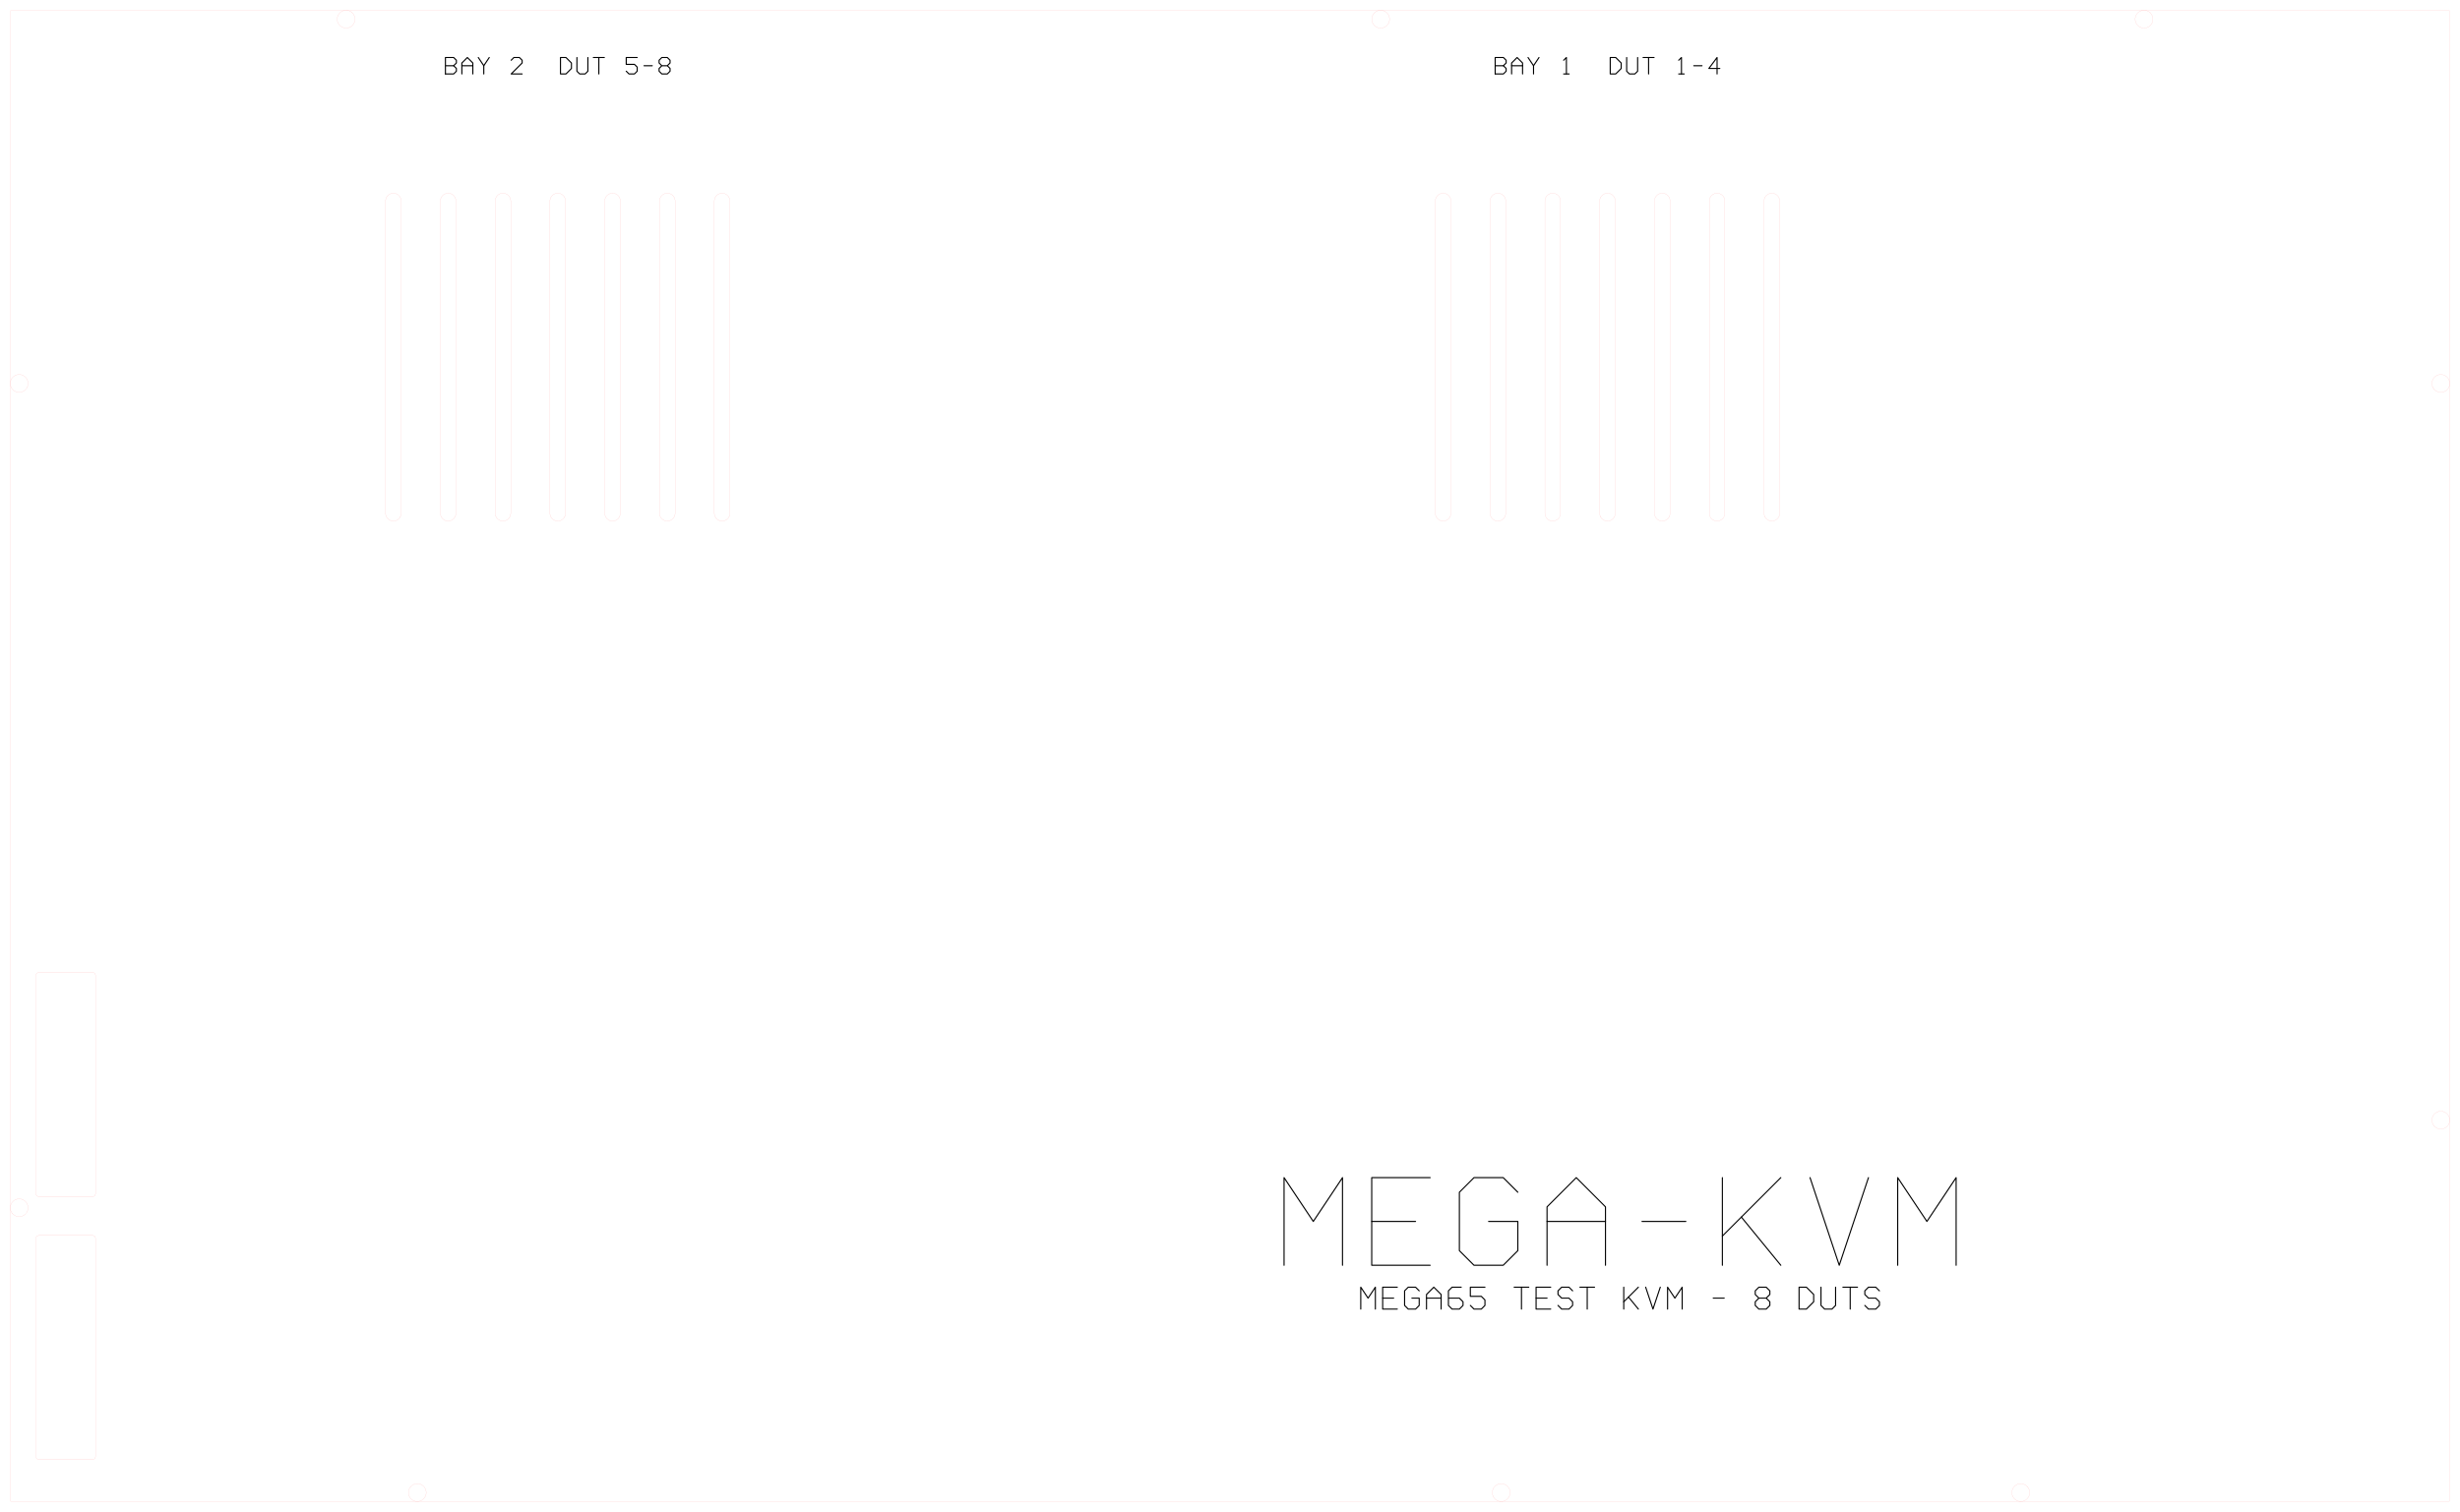
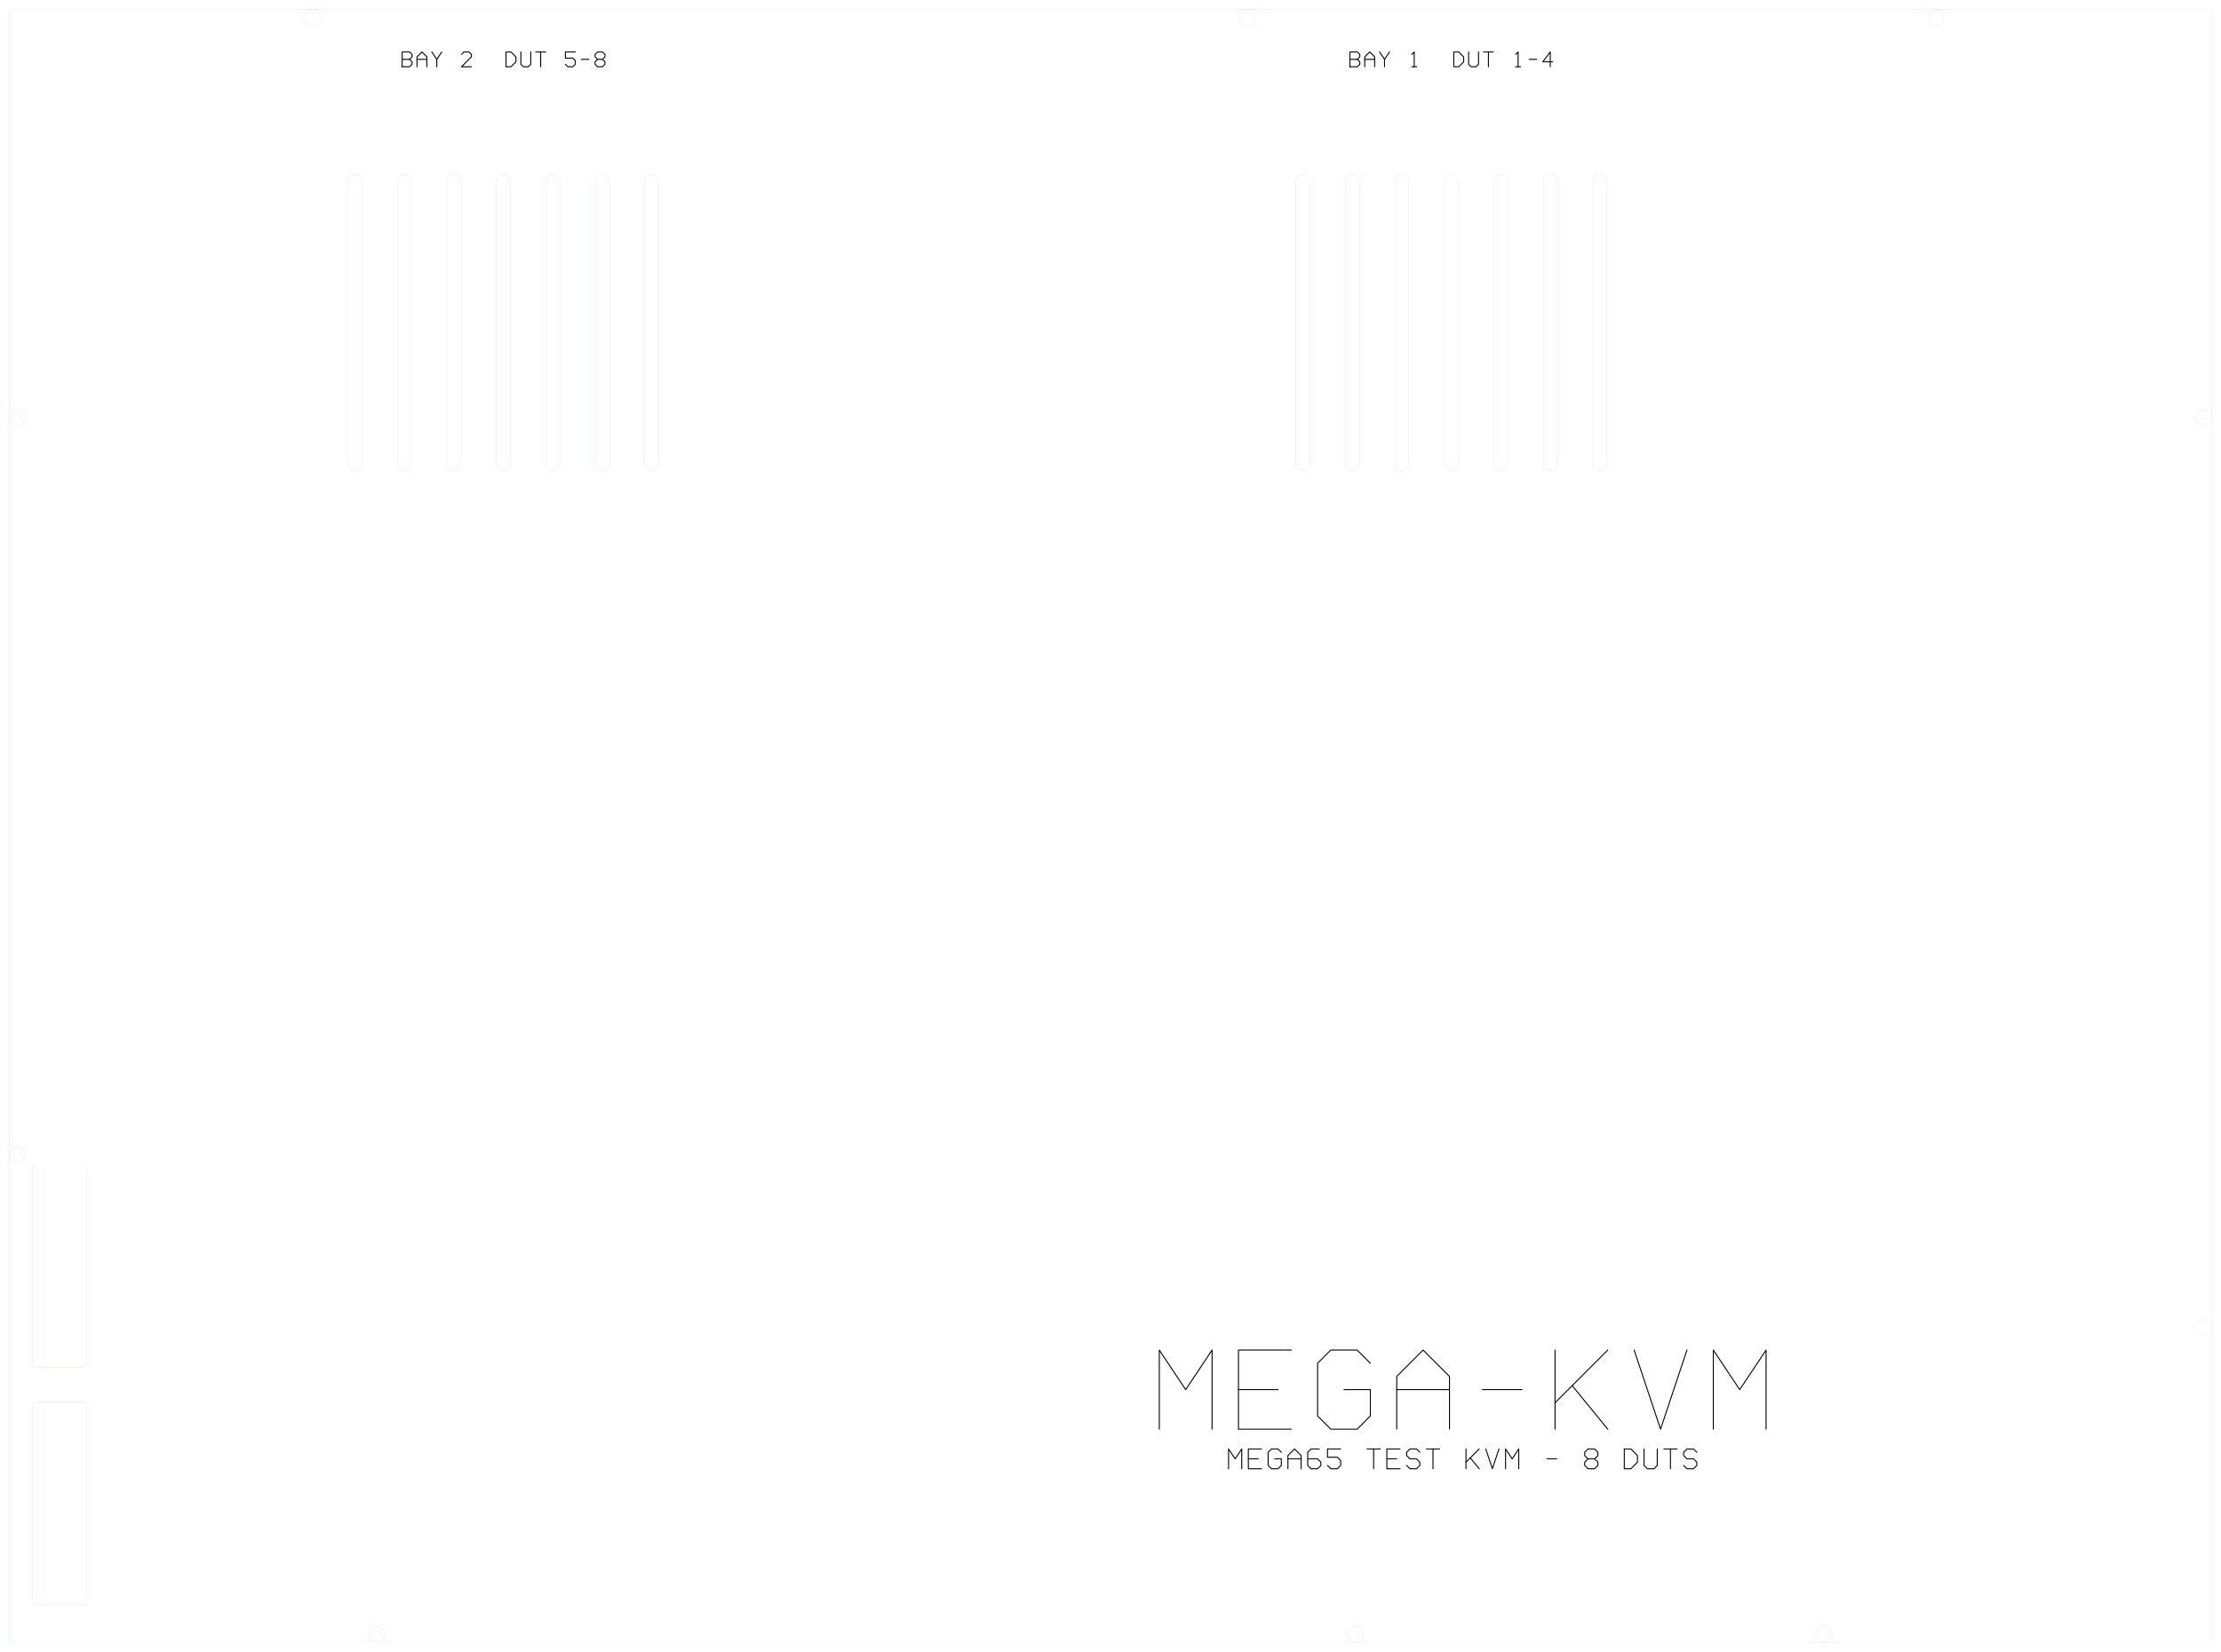
- <svg xmlns="http://www.w3.org/2000/svg" width="449.000mm" height="276.000mm" viewBox="0 0 449.000 276.000" version="1.1">
+ <svg xmlns="http://www.w3.org/2000/svg" width="449.000mm" height="334.000mm" viewBox="0 0 449.000 334.000" version="1.1">
  <g id="cut">
-     <path d="M 1.925,1.925 L 447.075,1.925 L 447.075,274.075 L 1.925,274.075 Z" style="fill:none;stroke:#ff0000;stroke-width:0.01" />
-     <circle cx="76.167" cy="272.5" r="1.625" style="fill:none;stroke:#ff0000;stroke-width:0.01" />
-     <circle cx="274" cy="272.5" r="1.625" style="fill:none;stroke:#ff0000;stroke-width:0.01" />
-     <circle cx="368.833" cy="272.5" r="1.625" style="fill:none;stroke:#ff0000;stroke-width:0.01" />
+     <path d="M 1.925,1.925 L 447.075,1.925 L 447.075,332.075 L 1.925,332.075 Z" style="fill:none;stroke:#ff0000;stroke-width:0.01" />
+     <circle cx="76.167" cy="330.5" r="1.625" style="fill:none;stroke:#ff0000;stroke-width:0.01" />
+     <circle cx="274" cy="330.5" r="1.625" style="fill:none;stroke:#ff0000;stroke-width:0.01" />
+     <circle cx="368.833" cy="330.5" r="1.625" style="fill:none;stroke:#ff0000;stroke-width:0.01" />
    <circle cx="391.333" cy="3.5" r="1.625" style="fill:none;stroke:#ff0000;stroke-width:0.01" />
    <circle cx="252" cy="3.5" r="1.625" style="fill:none;stroke:#ff0000;stroke-width:0.01" />
    <circle cx="63.167" cy="3.5" r="1.625" style="fill:none;stroke:#ff0000;stroke-width:0.01" />
-     <circle cx="445.5" cy="204.5" r="1.625" style="fill:none;stroke:#ff0000;stroke-width:0.01" />
-     <circle cx="445.5" cy="70" r="1.625" style="fill:none;stroke:#ff0000;stroke-width:0.01" />
-     <circle cx="3.5" cy="70" r="1.625" style="fill:none;stroke:#ff0000;stroke-width:0.01" />
-     <circle cx="3.5" cy="220.5" r="1.625" style="fill:none;stroke:#ff0000;stroke-width:0.01" />
-     <path d="M 7,225.575 L 17,225.575 A 0.425,0.425 0 0 1 17.425,226 L 17.425,266 A 0.425,0.425 0 0 1 17,266.425 L 7,266.425 A 0.425,0.425 0 0 1 6.575,266 L 6.575,226 A 0.425,0.425 0 0 1 7,225.575 Z" style="fill:none;stroke:#ff0000;stroke-width:0.01" />
-     <path d="M 7,177.575 L 17,177.575 A 0.425,0.425 0 0 1 17.425,178 L 17.425,218 A 0.425,0.425 0 0 1 17,218.425 L 7,218.425 A 0.425,0.425 0 0 1 6.575,218 L 6.575,178 A 0.425,0.425 0 0 1 7,177.575 Z" style="fill:none;stroke:#ff0000;stroke-width:0.01" />
+     <circle cx="445.5" cy="268.5" r="1.625" style="fill:none;stroke:#ff0000;stroke-width:0.01" />
+     <circle cx="445.5" cy="84.5" r="1.625" style="fill:none;stroke:#ff0000;stroke-width:0.01" />
+     <circle cx="3.5" cy="84.5" r="1.625" style="fill:none;stroke:#ff0000;stroke-width:0.01" />
+     <circle cx="3.5" cy="233.5" r="1.625" style="fill:none;stroke:#ff0000;stroke-width:0.01" />
+     <path d="M 7,283.575 L 17,283.575 A 0.425,0.425 0 0 1 17.425,284 L 17.425,324 A 0.425,0.425 0 0 1 17,324.425 L 7,324.425 A 0.425,0.425 0 0 1 6.575,324 L 6.575,284 A 0.425,0.425 0 0 1 7,283.575 Z" style="fill:none;stroke:#ff0000;stroke-width:0.01" />
+     <path d="M 7,235.575 L 17,235.575 A 0.425,0.425 0 0 1 17.425,236 L 17.425,276 A 0.425,0.425 0 0 1 17,276.425 L 7,276.425 A 0.425,0.425 0 0 1 6.575,276 L 6.575,236 A 0.425,0.425 0 0 1 7,235.575 Z" style="fill:none;stroke:#ff0000;stroke-width:0.01" />
    <path d="M 263.4,35.275 L 263.4,35.275 A 1.425,1.425 0 0 1 264.825,36.7 L 264.825,93.7 A 1.425,1.425 0 0 1 263.4,95.125 L 263.4,95.125 A 1.425,1.425 0 0 1 261.975,93.7 L 261.975,36.7 A 1.425,1.425 0 0 1 263.4,35.275 Z" style="fill:none;stroke:#ff0000;stroke-width:0.01" />
    <path d="M 273.4,35.275 L 273.4,35.275 A 1.425,1.425 0 0 1 274.825,36.7 L 274.825,93.7 A 1.425,1.425 0 0 1 273.4,95.125 L 273.4,95.125 A 1.425,1.425 0 0 1 271.975,93.7 L 271.975,36.7 A 1.425,1.425 0 0 1 273.4,35.275 Z" style="fill:none;stroke:#ff0000;stroke-width:0.01" />
    <path d="M 283.4,35.275 L 283.4,35.275 A 1.425,1.425 0 0 1 284.825,36.7 L 284.825,93.7 A 1.425,1.425 0 0 1 283.4,95.125 L 283.4,95.125 A 1.425,1.425 0 0 1 281.975,93.7 L 281.975,36.7 A 1.425,1.425 0 0 1 283.4,35.275 Z" style="fill:none;stroke:#ff0000;stroke-width:0.01" />
    <path d="M 293.4,35.275 L 293.4,35.275 A 1.425,1.425 0 0 1 294.825,36.7 L 294.825,93.7 A 1.425,1.425 0 0 1 293.4,95.125 L 293.4,95.125 A 1.425,1.425 0 0 1 291.975,93.7 L 291.975,36.7 A 1.425,1.425 0 0 1 293.4,35.275 Z" style="fill:none;stroke:#ff0000;stroke-width:0.01" />
    <path d="M 303.4,35.275 L 303.4,35.275 A 1.425,1.425 0 0 1 304.825,36.7 L 304.825,93.7 A 1.425,1.425 0 0 1 303.4,95.125 L 303.4,95.125 A 1.425,1.425 0 0 1 301.975,93.7 L 301.975,36.7 A 1.425,1.425 0 0 1 303.4,35.275 Z" style="fill:none;stroke:#ff0000;stroke-width:0.01" />
    <path d="M 313.4,35.275 L 313.4,35.275 A 1.425,1.425 0 0 1 314.825,36.7 L 314.825,93.7 A 1.425,1.425 0 0 1 313.4,95.125 L 313.4,95.125 A 1.425,1.425 0 0 1 311.975,93.7 L 311.975,36.7 A 1.425,1.425 0 0 1 313.4,35.275 Z" style="fill:none;stroke:#ff0000;stroke-width:0.01" />
    <path d="M 323.4,35.275 L 323.4,35.275 A 1.425,1.425 0 0 1 324.825,36.7 L 324.825,93.7 A 1.425,1.425 0 0 1 323.4,95.125 L 323.4,95.125 A 1.425,1.425 0 0 1 321.975,93.7 L 321.975,36.7 A 1.425,1.425 0 0 1 323.4,35.275 Z" style="fill:none;stroke:#ff0000;stroke-width:0.01" />
    <path d="M 71.8,35.275 L 71.8,35.275 A 1.425,1.425 0 0 1 73.225,36.7 L 73.225,93.7 A 1.425,1.425 0 0 1 71.8,95.125 L 71.8,95.125 A 1.425,1.425 0 0 1 70.375,93.7 L 70.375,36.7 A 1.425,1.425 0 0 1 71.8,35.275 Z" style="fill:none;stroke:#ff0000;stroke-width:0.01" />
    <path d="M 81.8,35.275 L 81.8,35.275 A 1.425,1.425 0 0 1 83.225,36.7 L 83.225,93.7 A 1.425,1.425 0 0 1 81.8,95.125 L 81.8,95.125 A 1.425,1.425 0 0 1 80.375,93.7 L 80.375,36.7 A 1.425,1.425 0 0 1 81.8,35.275 Z" style="fill:none;stroke:#ff0000;stroke-width:0.01" />
    <path d="M 91.8,35.275 L 91.8,35.275 A 1.425,1.425 0 0 1 93.225,36.7 L 93.225,93.7 A 1.425,1.425 0 0 1 91.8,95.125 L 91.8,95.125 A 1.425,1.425 0 0 1 90.375,93.7 L 90.375,36.7 A 1.425,1.425 0 0 1 91.8,35.275 Z" style="fill:none;stroke:#ff0000;stroke-width:0.01" />
    <path d="M 101.8,35.275 L 101.8,35.275 A 1.425,1.425 0 0 1 103.225,36.7 L 103.225,93.7 A 1.425,1.425 0 0 1 101.8,95.125 L 101.8,95.125 A 1.425,1.425 0 0 1 100.375,93.7 L 100.375,36.7 A 1.425,1.425 0 0 1 101.8,35.275 Z" style="fill:none;stroke:#ff0000;stroke-width:0.01" />
    <path d="M 111.8,35.275 L 111.8,35.275 A 1.425,1.425 0 0 1 113.225,36.7 L 113.225,93.7 A 1.425,1.425 0 0 1 111.8,95.125 L 111.8,95.125 A 1.425,1.425 0 0 1 110.375,93.7 L 110.375,36.7 A 1.425,1.425 0 0 1 111.8,35.275 Z" style="fill:none;stroke:#ff0000;stroke-width:0.01" />
    <path d="M 121.8,35.275 L 121.8,35.275 A 1.425,1.425 0 0 1 123.225,36.7 L 123.225,93.7 A 1.425,1.425 0 0 1 121.8,95.125 L 121.8,95.125 A 1.425,1.425 0 0 1 120.375,93.7 L 120.375,36.7 A 1.425,1.425 0 0 1 121.8,35.275 Z" style="fill:none;stroke:#ff0000;stroke-width:0.01" />
    <path d="M 131.8,35.275 L 131.8,35.275 A 1.425,1.425 0 0 1 133.225,36.7 L 133.225,93.7 A 1.425,1.425 0 0 1 131.8,95.125 L 131.8,95.125 A 1.425,1.425 0 0 1 130.375,93.7 L 130.375,36.7 A 1.425,1.425 0 0 1 131.8,35.275 Z" style="fill:none;stroke:#ff0000;stroke-width:0.01" />
  </g>
  <g id="engrave">
-     <path d="M 234.367,231 L 234.367,215 L 239.7,223 L 245.033,215 L 245.033,231" style="fill:none;stroke:#000000;stroke-width:0.2;stroke-linecap:round;stroke-linejoin:round" />
-     <path d="M 261.033,215 L 250.367,215 L 250.367,231 L 261.033,231" style="fill:none;stroke:#000000;stroke-width:0.2;stroke-linecap:round;stroke-linejoin:round" />
-     <path d="M 250.367,223 L 258.367,223" style="fill:none;stroke:#000000;stroke-width:0.2;stroke-linecap:round;stroke-linejoin:round" />
-     <path d="M 277.033,217.667 L 274.367,215 L 269.033,215 L 266.367,217.667 L 266.367,228.333 L 269.033,231 L 274.367,231 L 277.033,228.333 L 277.033,223 L 271.7,223" style="fill:none;stroke:#000000;stroke-width:0.2;stroke-linecap:round;stroke-linejoin:round" />
-     <path d="M 282.367,231 L 282.367,220.333 L 287.7,215 L 293.033,220.333 L 293.033,231" style="fill:none;stroke:#000000;stroke-width:0.2;stroke-linecap:round;stroke-linejoin:round" />
-     <path d="M 282.367,223 L 293.033,223" style="fill:none;stroke:#000000;stroke-width:0.2;stroke-linecap:round;stroke-linejoin:round" />
-     <path d="M 299.7,223 L 307.7,223" style="fill:none;stroke:#000000;stroke-width:0.2;stroke-linecap:round;stroke-linejoin:round" />
-     <path d="M 314.367,231 L 314.367,215" style="fill:none;stroke:#000000;stroke-width:0.2;stroke-linecap:round;stroke-linejoin:round" />
-     <path d="M 325.033,215 L 314.367,225.667" style="fill:none;stroke:#000000;stroke-width:0.2;stroke-linecap:round;stroke-linejoin:round" />
-     <path d="M 317.833,222.2 L 325.033,231" style="fill:none;stroke:#000000;stroke-width:0.2;stroke-linecap:round;stroke-linejoin:round" />
-     <path d="M 330.367,215 L 335.7,231 L 341.033,215" style="fill:none;stroke:#000000;stroke-width:0.2;stroke-linecap:round;stroke-linejoin:round" />
-     <path d="M 346.367,231 L 346.367,215 L 351.7,223 L 357.033,215 L 357.033,231" style="fill:none;stroke:#000000;stroke-width:0.2;stroke-linecap:round;stroke-linejoin:round" />
-     <path d="M 248.367,239 L 248.367,235 L 249.7,237 L 251.033,235 L 251.033,239" style="fill:none;stroke:#000000;stroke-width:0.2;stroke-linecap:round;stroke-linejoin:round" />
-     <path d="M 255.033,235 L 252.367,235 L 252.367,239 L 255.033,239" style="fill:none;stroke:#000000;stroke-width:0.2;stroke-linecap:round;stroke-linejoin:round" />
-     <path d="M 252.367,237 L 254.367,237" style="fill:none;stroke:#000000;stroke-width:0.2;stroke-linecap:round;stroke-linejoin:round" />
-     <path d="M 259.033,235.667 L 258.367,235 L 257.033,235 L 256.367,235.667 L 256.367,238.333 L 257.033,239 L 258.367,239 L 259.033,238.333 L 259.033,237 L 257.7,237" style="fill:none;stroke:#000000;stroke-width:0.2;stroke-linecap:round;stroke-linejoin:round" />
-     <path d="M 260.367,239 L 260.367,236.333 L 261.7,235 L 263.033,236.333 L 263.033,239" style="fill:none;stroke:#000000;stroke-width:0.2;stroke-linecap:round;stroke-linejoin:round" />
-     <path d="M 260.367,237 L 263.033,237" style="fill:none;stroke:#000000;stroke-width:0.2;stroke-linecap:round;stroke-linejoin:round" />
-     <path d="M 266.7,235 L 265.033,235 L 264.367,235.667 L 264.367,238.333 L 265.033,239 L 266.367,239 L 267.033,238.333 L 267.033,237.667 L 266.367,237 L 264.367,237" style="fill:none;stroke:#000000;stroke-width:0.2;stroke-linecap:round;stroke-linejoin:round" />
-     <path d="M 271.033,235 L 268.367,235 L 268.367,236.667 L 270.367,236.667 L 271.033,237.333 L 271.033,238.333 L 270.367,239 L 269.033,239 L 268.367,238.333" style="fill:none;stroke:#000000;stroke-width:0.2;stroke-linecap:round;stroke-linejoin:round" />
-     <path d="M 276.367,235 L 279.033,235" style="fill:none;stroke:#000000;stroke-width:0.2;stroke-linecap:round;stroke-linejoin:round" />
-     <path d="M 277.7,235 L 277.7,239" style="fill:none;stroke:#000000;stroke-width:0.2;stroke-linecap:round;stroke-linejoin:round" />
-     <path d="M 283.033,235 L 280.367,235 L 280.367,239 L 283.033,239" style="fill:none;stroke:#000000;stroke-width:0.2;stroke-linecap:round;stroke-linejoin:round" />
-     <path d="M 280.367,237 L 282.367,237" style="fill:none;stroke:#000000;stroke-width:0.2;stroke-linecap:round;stroke-linejoin:round" />
-     <path d="M 287.033,235.667 L 286.367,235 L 285.033,235 L 284.367,235.667 L 284.367,236.333 L 285.033,237 L 286.367,237 L 287.033,237.667 L 287.033,238.333 L 286.367,239 L 285.033,239 L 284.367,238.333" style="fill:none;stroke:#000000;stroke-width:0.2;stroke-linecap:round;stroke-linejoin:round" />
-     <path d="M 288.367,235 L 291.033,235" style="fill:none;stroke:#000000;stroke-width:0.2;stroke-linecap:round;stroke-linejoin:round" />
-     <path d="M 289.7,235 L 289.7,239" style="fill:none;stroke:#000000;stroke-width:0.2;stroke-linecap:round;stroke-linejoin:round" />
-     <path d="M 296.367,239 L 296.367,235" style="fill:none;stroke:#000000;stroke-width:0.2;stroke-linecap:round;stroke-linejoin:round" />
-     <path d="M 299.033,235 L 296.367,237.667" style="fill:none;stroke:#000000;stroke-width:0.2;stroke-linecap:round;stroke-linejoin:round" />
-     <path d="M 297.233,236.8 L 299.033,239" style="fill:none;stroke:#000000;stroke-width:0.2;stroke-linecap:round;stroke-linejoin:round" />
-     <path d="M 300.367,235 L 301.7,239 L 303.033,235" style="fill:none;stroke:#000000;stroke-width:0.2;stroke-linecap:round;stroke-linejoin:round" />
-     <path d="M 304.367,239 L 304.367,235 L 305.7,237 L 307.033,235 L 307.033,239" style="fill:none;stroke:#000000;stroke-width:0.2;stroke-linecap:round;stroke-linejoin:round" />
-     <path d="M 312.7,237 L 314.7,237" style="fill:none;stroke:#000000;stroke-width:0.2;stroke-linecap:round;stroke-linejoin:round" />
-     <path d="M 321.033,237 L 320.367,236.333 L 320.367,235.667 L 321.033,235 L 322.367,235 L 323.033,235.667 L 323.033,236.333 L 322.367,237 L 321.033,237 L 320.367,237.667 L 320.367,238.333 L 321.033,239 L 322.367,239 L 323.033,238.333 L 323.033,237.667 L 322.367,237" style="fill:none;stroke:#000000;stroke-width:0.2;stroke-linecap:round;stroke-linejoin:round" />
-     <path d="M 328.367,239 L 328.367,235 L 329.7,235 L 331.033,236.333 L 331.033,237.667 L 329.7,239 L 328.367,239" style="fill:none;stroke:#000000;stroke-width:0.2;stroke-linecap:round;stroke-linejoin:round" />
-     <path d="M 332.367,235 L 332.367,238.333 L 333.033,239 L 334.367,239 L 335.033,238.333 L 335.033,235" style="fill:none;stroke:#000000;stroke-width:0.2;stroke-linecap:round;stroke-linejoin:round" />
-     <path d="M 336.367,235 L 339.033,235" style="fill:none;stroke:#000000;stroke-width:0.2;stroke-linecap:round;stroke-linejoin:round" />
-     <path d="M 337.7,235 L 337.7,239" style="fill:none;stroke:#000000;stroke-width:0.2;stroke-linecap:round;stroke-linejoin:round" />
-     <path d="M 343.033,235.667 L 342.367,235 L 341.033,235 L 340.367,235.667 L 340.367,236.333 L 341.033,237 L 342.367,237 L 343.033,237.667 L 343.033,238.333 L 342.367,239 L 341.033,239 L 340.367,238.333" style="fill:none;stroke:#000000;stroke-width:0.2;stroke-linecap:round;stroke-linejoin:round" />
+     <path d="M 234.367,289 L 234.367,273 L 239.7,281 L 245.033,273 L 245.033,289" style="fill:none;stroke:#000000;stroke-width:0.2;stroke-linecap:round;stroke-linejoin:round" />
+     <path d="M 261.033,273 L 250.367,273 L 250.367,289 L 261.033,289" style="fill:none;stroke:#000000;stroke-width:0.2;stroke-linecap:round;stroke-linejoin:round" />
+     <path d="M 250.367,281 L 258.367,281" style="fill:none;stroke:#000000;stroke-width:0.2;stroke-linecap:round;stroke-linejoin:round" />
+     <path d="M 277.033,275.667 L 274.367,273 L 269.033,273 L 266.367,275.667 L 266.367,286.333 L 269.033,289 L 274.367,289 L 277.033,286.333 L 277.033,281 L 271.7,281" style="fill:none;stroke:#000000;stroke-width:0.2;stroke-linecap:round;stroke-linejoin:round" />
+     <path d="M 282.367,289 L 282.367,278.333 L 287.7,273 L 293.033,278.333 L 293.033,289" style="fill:none;stroke:#000000;stroke-width:0.2;stroke-linecap:round;stroke-linejoin:round" />
+     <path d="M 282.367,281 L 293.033,281" style="fill:none;stroke:#000000;stroke-width:0.2;stroke-linecap:round;stroke-linejoin:round" />
+     <path d="M 299.7,281 L 307.7,281" style="fill:none;stroke:#000000;stroke-width:0.2;stroke-linecap:round;stroke-linejoin:round" />
+     <path d="M 314.367,289 L 314.367,273" style="fill:none;stroke:#000000;stroke-width:0.2;stroke-linecap:round;stroke-linejoin:round" />
+     <path d="M 325.033,273 L 314.367,283.667" style="fill:none;stroke:#000000;stroke-width:0.2;stroke-linecap:round;stroke-linejoin:round" />
+     <path d="M 317.833,280.2 L 325.033,289" style="fill:none;stroke:#000000;stroke-width:0.2;stroke-linecap:round;stroke-linejoin:round" />
+     <path d="M 330.367,273 L 335.7,289 L 341.033,273" style="fill:none;stroke:#000000;stroke-width:0.2;stroke-linecap:round;stroke-linejoin:round" />
+     <path d="M 346.367,289 L 346.367,273 L 351.7,281 L 357.033,273 L 357.033,289" style="fill:none;stroke:#000000;stroke-width:0.2;stroke-linecap:round;stroke-linejoin:round" />
+     <path d="M 248.367,297 L 248.367,293 L 249.7,295 L 251.033,293 L 251.033,297" style="fill:none;stroke:#000000;stroke-width:0.2;stroke-linecap:round;stroke-linejoin:round" />
+     <path d="M 255.033,293 L 252.367,293 L 252.367,297 L 255.033,297" style="fill:none;stroke:#000000;stroke-width:0.2;stroke-linecap:round;stroke-linejoin:round" />
+     <path d="M 252.367,295 L 254.367,295" style="fill:none;stroke:#000000;stroke-width:0.2;stroke-linecap:round;stroke-linejoin:round" />
+     <path d="M 259.033,293.667 L 258.367,293 L 257.033,293 L 256.367,293.667 L 256.367,296.333 L 257.033,297 L 258.367,297 L 259.033,296.333 L 259.033,295 L 257.7,295" style="fill:none;stroke:#000000;stroke-width:0.2;stroke-linecap:round;stroke-linejoin:round" />
+     <path d="M 260.367,297 L 260.367,294.333 L 261.7,293 L 263.033,294.333 L 263.033,297" style="fill:none;stroke:#000000;stroke-width:0.2;stroke-linecap:round;stroke-linejoin:round" />
+     <path d="M 260.367,295 L 263.033,295" style="fill:none;stroke:#000000;stroke-width:0.2;stroke-linecap:round;stroke-linejoin:round" />
+     <path d="M 266.7,293 L 265.033,293 L 264.367,293.667 L 264.367,296.333 L 265.033,297 L 266.367,297 L 267.033,296.333 L 267.033,295.667 L 266.367,295 L 264.367,295" style="fill:none;stroke:#000000;stroke-width:0.2;stroke-linecap:round;stroke-linejoin:round" />
+     <path d="M 271.033,293 L 268.367,293 L 268.367,294.667 L 270.367,294.667 L 271.033,295.333 L 271.033,296.333 L 270.367,297 L 269.033,297 L 268.367,296.333" style="fill:none;stroke:#000000;stroke-width:0.2;stroke-linecap:round;stroke-linejoin:round" />
+     <path d="M 276.367,293 L 279.033,293" style="fill:none;stroke:#000000;stroke-width:0.2;stroke-linecap:round;stroke-linejoin:round" />
+     <path d="M 277.7,293 L 277.7,297" style="fill:none;stroke:#000000;stroke-width:0.2;stroke-linecap:round;stroke-linejoin:round" />
+     <path d="M 283.033,293 L 280.367,293 L 280.367,297 L 283.033,297" style="fill:none;stroke:#000000;stroke-width:0.2;stroke-linecap:round;stroke-linejoin:round" />
+     <path d="M 280.367,295 L 282.367,295" style="fill:none;stroke:#000000;stroke-width:0.2;stroke-linecap:round;stroke-linejoin:round" />
+     <path d="M 287.033,293.667 L 286.367,293 L 285.033,293 L 284.367,293.667 L 284.367,294.333 L 285.033,295 L 286.367,295 L 287.033,295.667 L 287.033,296.333 L 286.367,297 L 285.033,297 L 284.367,296.333" style="fill:none;stroke:#000000;stroke-width:0.2;stroke-linecap:round;stroke-linejoin:round" />
+     <path d="M 288.367,293 L 291.033,293" style="fill:none;stroke:#000000;stroke-width:0.2;stroke-linecap:round;stroke-linejoin:round" />
+     <path d="M 289.7,293 L 289.7,297" style="fill:none;stroke:#000000;stroke-width:0.2;stroke-linecap:round;stroke-linejoin:round" />
+     <path d="M 296.367,297 L 296.367,293" style="fill:none;stroke:#000000;stroke-width:0.2;stroke-linecap:round;stroke-linejoin:round" />
+     <path d="M 299.033,293 L 296.367,295.667" style="fill:none;stroke:#000000;stroke-width:0.2;stroke-linecap:round;stroke-linejoin:round" />
+     <path d="M 297.233,294.8 L 299.033,297" style="fill:none;stroke:#000000;stroke-width:0.2;stroke-linecap:round;stroke-linejoin:round" />
+     <path d="M 300.367,293 L 301.7,297 L 303.033,293" style="fill:none;stroke:#000000;stroke-width:0.2;stroke-linecap:round;stroke-linejoin:round" />
+     <path d="M 304.367,297 L 304.367,293 L 305.7,295 L 307.033,293 L 307.033,297" style="fill:none;stroke:#000000;stroke-width:0.2;stroke-linecap:round;stroke-linejoin:round" />
+     <path d="M 312.7,295 L 314.7,295" style="fill:none;stroke:#000000;stroke-width:0.2;stroke-linecap:round;stroke-linejoin:round" />
+     <path d="M 321.033,295 L 320.367,294.333 L 320.367,293.667 L 321.033,293 L 322.367,293 L 323.033,293.667 L 323.033,294.333 L 322.367,295 L 321.033,295 L 320.367,295.667 L 320.367,296.333 L 321.033,297 L 322.367,297 L 323.033,296.333 L 323.033,295.667 L 322.367,295" style="fill:none;stroke:#000000;stroke-width:0.2;stroke-linecap:round;stroke-linejoin:round" />
+     <path d="M 328.367,297 L 328.367,293 L 329.7,293 L 331.033,294.333 L 331.033,295.667 L 329.7,297 L 328.367,297" style="fill:none;stroke:#000000;stroke-width:0.2;stroke-linecap:round;stroke-linejoin:round" />
+     <path d="M 332.367,293 L 332.367,296.333 L 333.033,297 L 334.367,297 L 335.033,296.333 L 335.033,293" style="fill:none;stroke:#000000;stroke-width:0.2;stroke-linecap:round;stroke-linejoin:round" />
+     <path d="M 336.367,293 L 339.033,293" style="fill:none;stroke:#000000;stroke-width:0.2;stroke-linecap:round;stroke-linejoin:round" />
+     <path d="M 337.7,293 L 337.7,297" style="fill:none;stroke:#000000;stroke-width:0.2;stroke-linecap:round;stroke-linejoin:round" />
+     <path d="M 343.033,293.667 L 342.367,293 L 341.033,293 L 340.367,293.667 L 340.367,294.333 L 341.033,295 L 342.367,295 L 343.033,295.667 L 343.033,296.333 L 342.367,297 L 341.033,297 L 340.367,296.333" style="fill:none;stroke:#000000;stroke-width:0.2;stroke-linecap:round;stroke-linejoin:round" />
    <path d="M 272.9,13.5 L 272.9,10.5 L 274.4,10.5 L 274.9,11 L 274.9,11.5 L 274.4,12 L 272.9,12" style="fill:none;stroke:#000000;stroke-width:0.2;stroke-linecap:round;stroke-linejoin:round" />
    <path d="M 274.4,12 L 274.9,12.5 L 274.9,13 L 274.4,13.5 L 272.9,13.5" style="fill:none;stroke:#000000;stroke-width:0.2;stroke-linecap:round;stroke-linejoin:round" />
    <path d="M 275.9,13.5 L 275.9,11.5 L 276.9,10.5 L 277.9,11.5 L 277.9,13.5" style="fill:none;stroke:#000000;stroke-width:0.2;stroke-linecap:round;stroke-linejoin:round" />
    <path d="M 275.9,12 L 277.9,12" style="fill:none;stroke:#000000;stroke-width:0.2;stroke-linecap:round;stroke-linejoin:round" />
    <path d="M 278.9,10.5 L 279.9,12 L 280.9,10.5" style="fill:none;stroke:#000000;stroke-width:0.2;stroke-linecap:round;stroke-linejoin:round" />
    <path d="M 279.9,12 L 279.9,13.5" style="fill:none;stroke:#000000;stroke-width:0.2;stroke-linecap:round;stroke-linejoin:round" />
    <path d="M 285.4,11 L 285.9,10.5 L 285.9,13.5" style="fill:none;stroke:#000000;stroke-width:0.2;stroke-linecap:round;stroke-linejoin:round" />
    <path d="M 285.4,13.5 L 286.4,13.5" style="fill:none;stroke:#000000;stroke-width:0.2;stroke-linecap:round;stroke-linejoin:round" />
    <path d="M 293.9,13.5 L 293.9,10.5 L 294.9,10.5 L 295.9,11.5 L 295.9,12.5 L 294.9,13.5 L 293.9,13.5" style="fill:none;stroke:#000000;stroke-width:0.2;stroke-linecap:round;stroke-linejoin:round" />
    <path d="M 296.9,10.5 L 296.9,13 L 297.4,13.5 L 298.4,13.5 L 298.9,13 L 298.9,10.5" style="fill:none;stroke:#000000;stroke-width:0.2;stroke-linecap:round;stroke-linejoin:round" />
    <path d="M 299.9,10.5 L 301.9,10.5" style="fill:none;stroke:#000000;stroke-width:0.2;stroke-linecap:round;stroke-linejoin:round" />
    <path d="M 300.9,10.5 L 300.9,13.5" style="fill:none;stroke:#000000;stroke-width:0.2;stroke-linecap:round;stroke-linejoin:round" />
    <path d="M 306.4,11 L 306.9,10.5 L 306.9,13.5" style="fill:none;stroke:#000000;stroke-width:0.2;stroke-linecap:round;stroke-linejoin:round" />
    <path d="M 306.4,13.5 L 307.4,13.5" style="fill:none;stroke:#000000;stroke-width:0.2;stroke-linecap:round;stroke-linejoin:round" />
    <path d="M 309.15,12 L 310.65,12" style="fill:none;stroke:#000000;stroke-width:0.2;stroke-linecap:round;stroke-linejoin:round" />
    <path d="M 313.4,13.5 L 313.4,10.5 L 311.9,12.5 L 313.9,12.5" style="fill:none;stroke:#000000;stroke-width:0.2;stroke-linecap:round;stroke-linejoin:round" />
    <path d="M 81.3,13.5 L 81.3,10.5 L 82.8,10.5 L 83.3,11 L 83.3,11.5 L 82.8,12 L 81.3,12" style="fill:none;stroke:#000000;stroke-width:0.2;stroke-linecap:round;stroke-linejoin:round" />
    <path d="M 82.8,12 L 83.3,12.5 L 83.3,13 L 82.8,13.5 L 81.3,13.5" style="fill:none;stroke:#000000;stroke-width:0.2;stroke-linecap:round;stroke-linejoin:round" />
    <path d="M 84.3,13.5 L 84.3,11.5 L 85.3,10.5 L 86.3,11.5 L 86.3,13.5" style="fill:none;stroke:#000000;stroke-width:0.2;stroke-linecap:round;stroke-linejoin:round" />
    <path d="M 84.3,12 L 86.3,12" style="fill:none;stroke:#000000;stroke-width:0.2;stroke-linecap:round;stroke-linejoin:round" />
    <path d="M 87.3,10.5 L 88.3,12 L 89.3,10.5" style="fill:none;stroke:#000000;stroke-width:0.2;stroke-linecap:round;stroke-linejoin:round" />
    <path d="M 88.3,12 L 88.3,13.5" style="fill:none;stroke:#000000;stroke-width:0.2;stroke-linecap:round;stroke-linejoin:round" />
    <path d="M 93.3,11 L 93.8,10.5 L 94.8,10.5 L 95.3,11 L 95.3,11.5 L 93.3,13.5 L 95.3,13.5" style="fill:none;stroke:#000000;stroke-width:0.2;stroke-linecap:round;stroke-linejoin:round" />
    <path d="M 102.3,13.5 L 102.3,10.5 L 103.3,10.5 L 104.3,11.5 L 104.3,12.5 L 103.3,13.5 L 102.3,13.5" style="fill:none;stroke:#000000;stroke-width:0.2;stroke-linecap:round;stroke-linejoin:round" />
    <path d="M 105.3,10.5 L 105.3,13 L 105.8,13.5 L 106.8,13.5 L 107.3,13 L 107.3,10.5" style="fill:none;stroke:#000000;stroke-width:0.2;stroke-linecap:round;stroke-linejoin:round" />
    <path d="M 108.3,10.5 L 110.3,10.5" style="fill:none;stroke:#000000;stroke-width:0.2;stroke-linecap:round;stroke-linejoin:round" />
    <path d="M 109.3,10.5 L 109.3,13.5" style="fill:none;stroke:#000000;stroke-width:0.2;stroke-linecap:round;stroke-linejoin:round" />
    <path d="M 116.3,10.5 L 114.3,10.5 L 114.3,11.75 L 115.8,11.75 L 116.3,12.25 L 116.3,13 L 115.8,13.5 L 114.8,13.5 L 114.3,13" style="fill:none;stroke:#000000;stroke-width:0.2;stroke-linecap:round;stroke-linejoin:round" />
    <path d="M 117.55,12 L 119.05,12" style="fill:none;stroke:#000000;stroke-width:0.2;stroke-linecap:round;stroke-linejoin:round" />
    <path d="M 120.8,12 L 120.3,11.5 L 120.3,11 L 120.8,10.5 L 121.8,10.5 L 122.3,11 L 122.3,11.5 L 121.8,12 L 120.8,12 L 120.3,12.5 L 120.3,13 L 120.8,13.5 L 121.8,13.5 L 122.3,13 L 122.3,12.5 L 121.8,12" style="fill:none;stroke:#000000;stroke-width:0.2;stroke-linecap:round;stroke-linejoin:round" />
  </g>
</svg>
